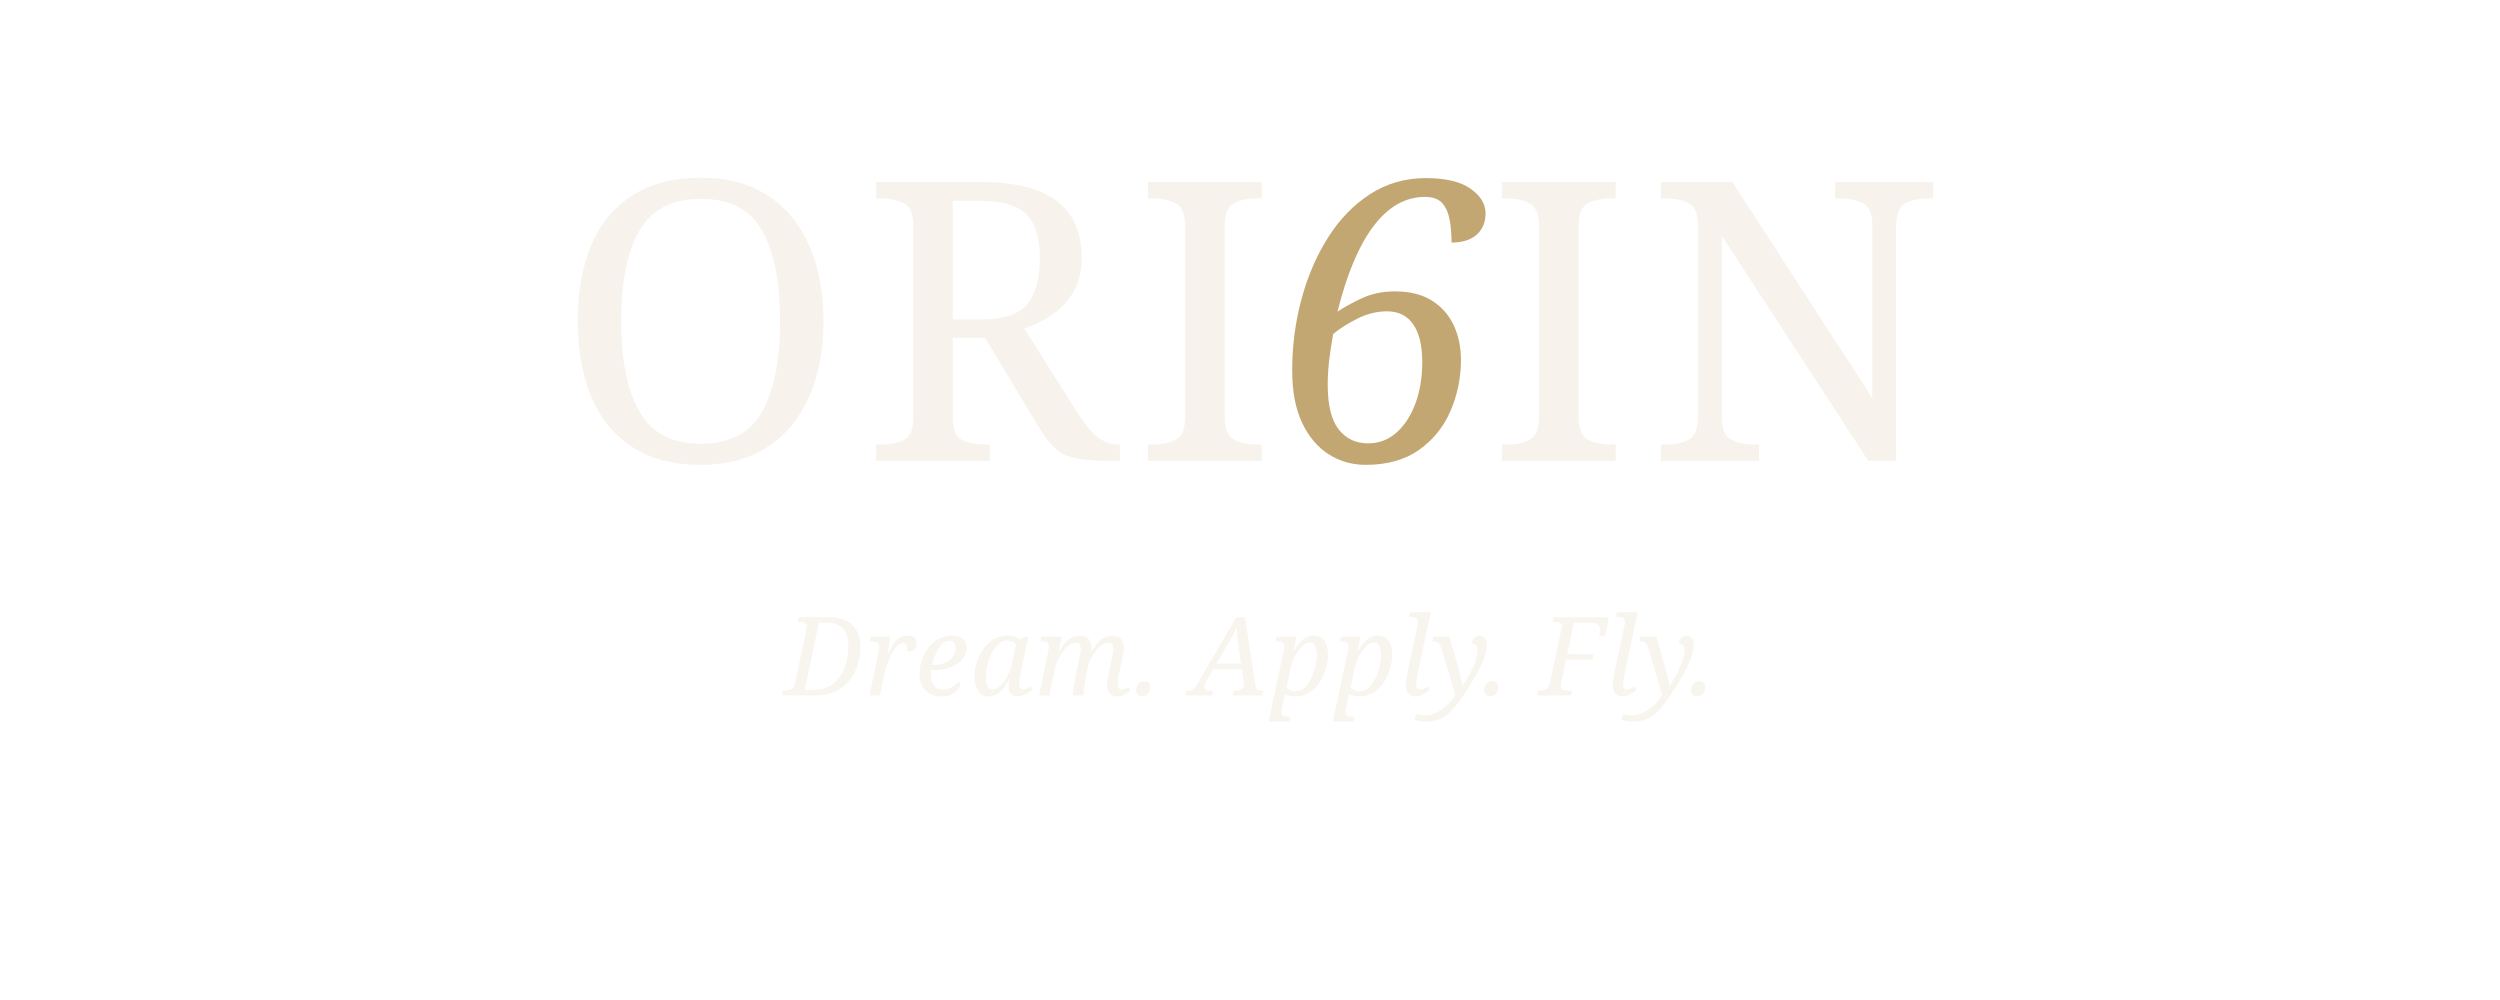
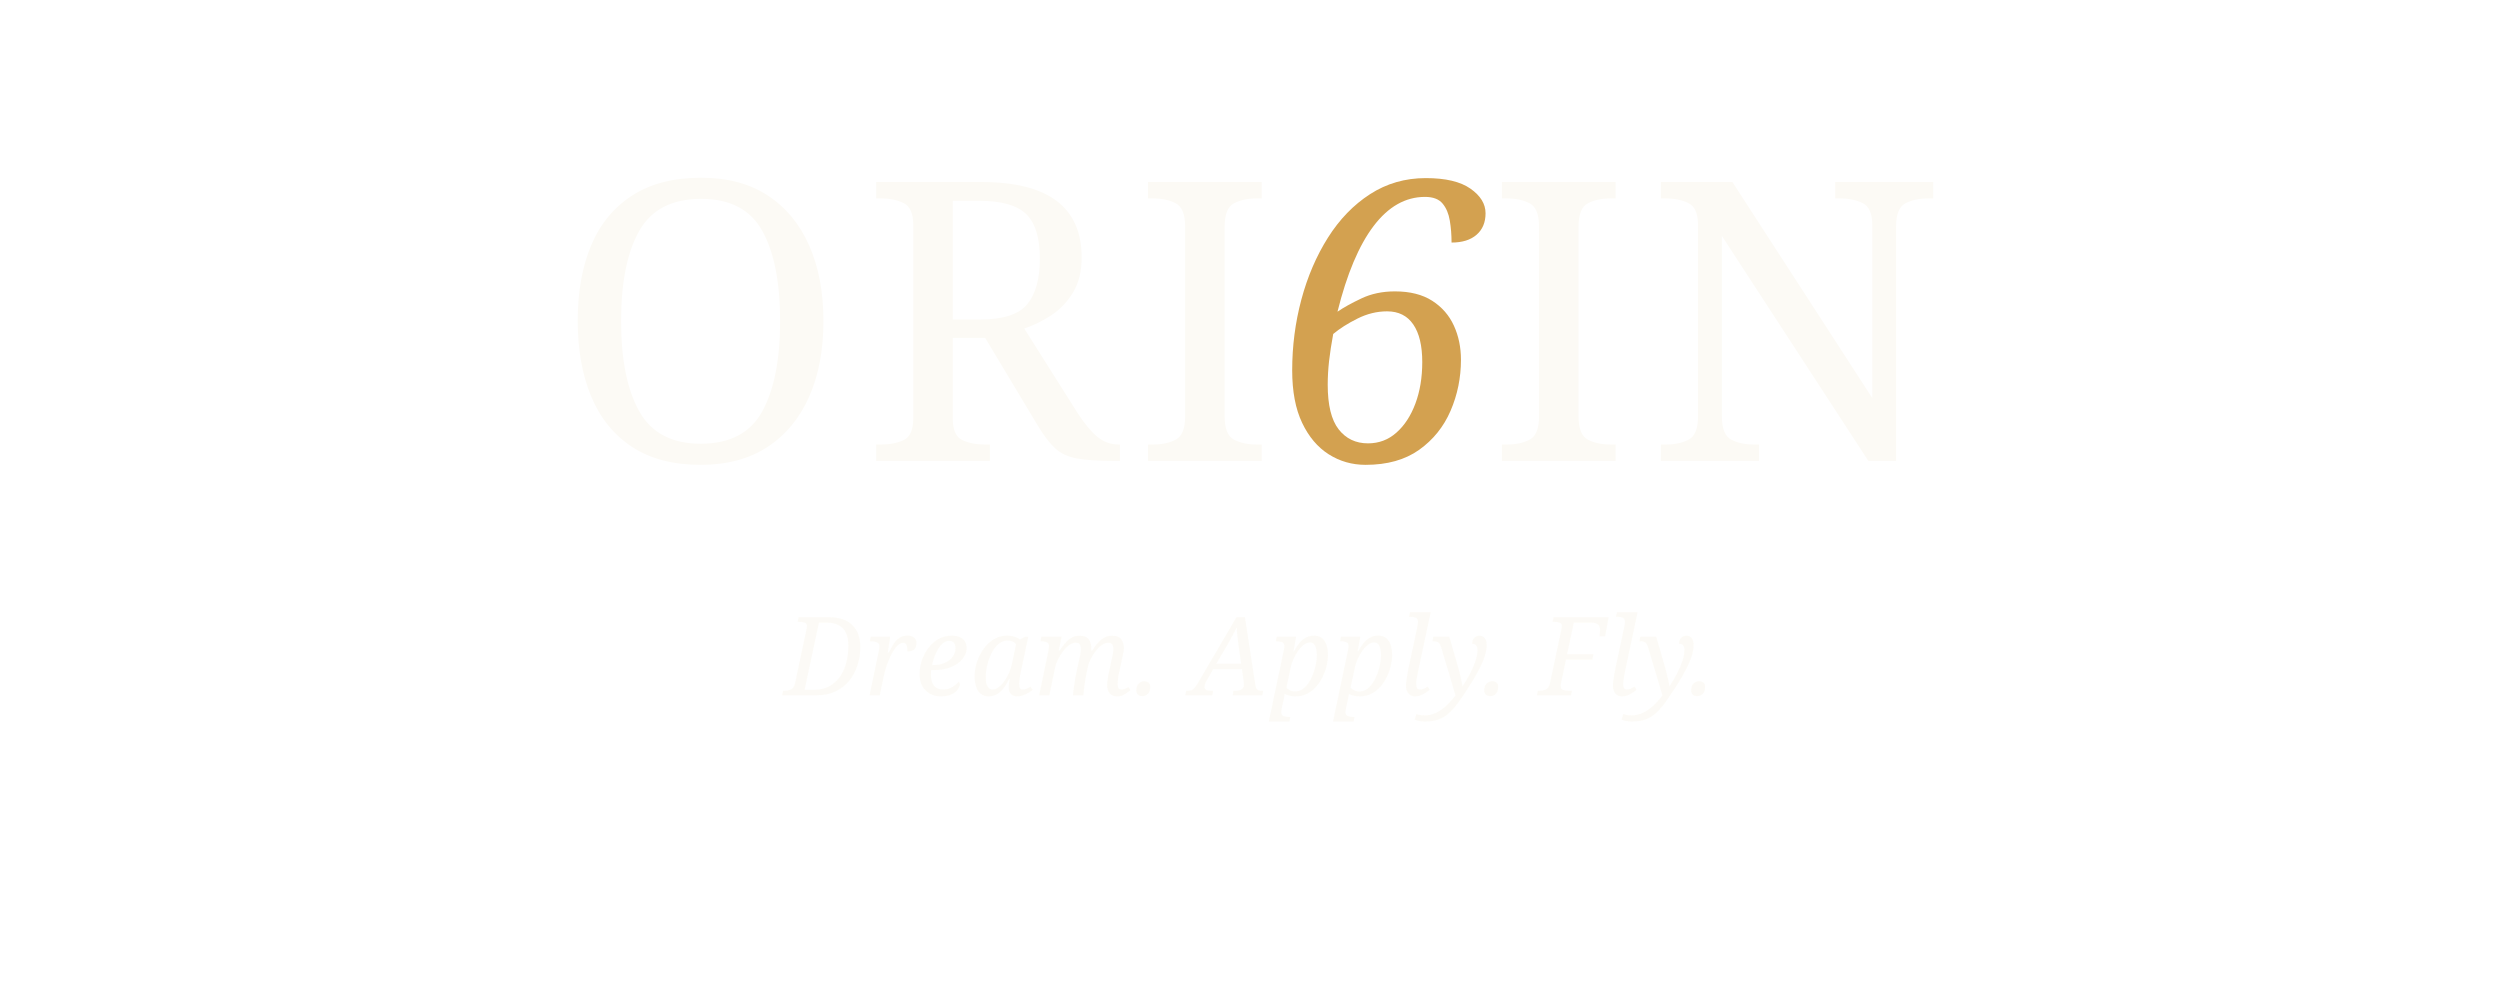
<svg xmlns="http://www.w3.org/2000/svg" viewBox="0 0 640 256" fill="none" role="img" aria-labelledby="ori6in-dark-title ori6in-dark-desc">
  <g text-anchor="middle" font-family="Didot, 'Bodoni MT', 'Bodoni 72', 'Playfair Display', Georgia, serif">
-     <text x="320" y="118" font-size="100" font-weight="400" letter-spacing="0.04em" fill="#f7f3ec">
-       ORI<tspan fill="#c2a772" font-style="italic" dx="-0.02em">6</tspan>IN
+     <text x="320" y="118" font-size="100" font-weight="400" letter-spacing="0.04em" fill="#fcfaf5">
+       ORI<tspan fill="#d3a150" font-style="italic" dx="-0.02em">6</tspan>IN
    </text>
-     <text x="320" y="178" font-size="28" font-style="italic" letter-spacing="0.01em" fill="#f7f3ec" opacity="0.9">Dream. Apply. Fly.</text>
+     <text x="320" y="178" font-size="28" font-style="italic" letter-spacing="0.01em" fill="#fcfaf5" opacity="0.9">Dream. Apply. Fly.</text>
  </g>
</svg>
